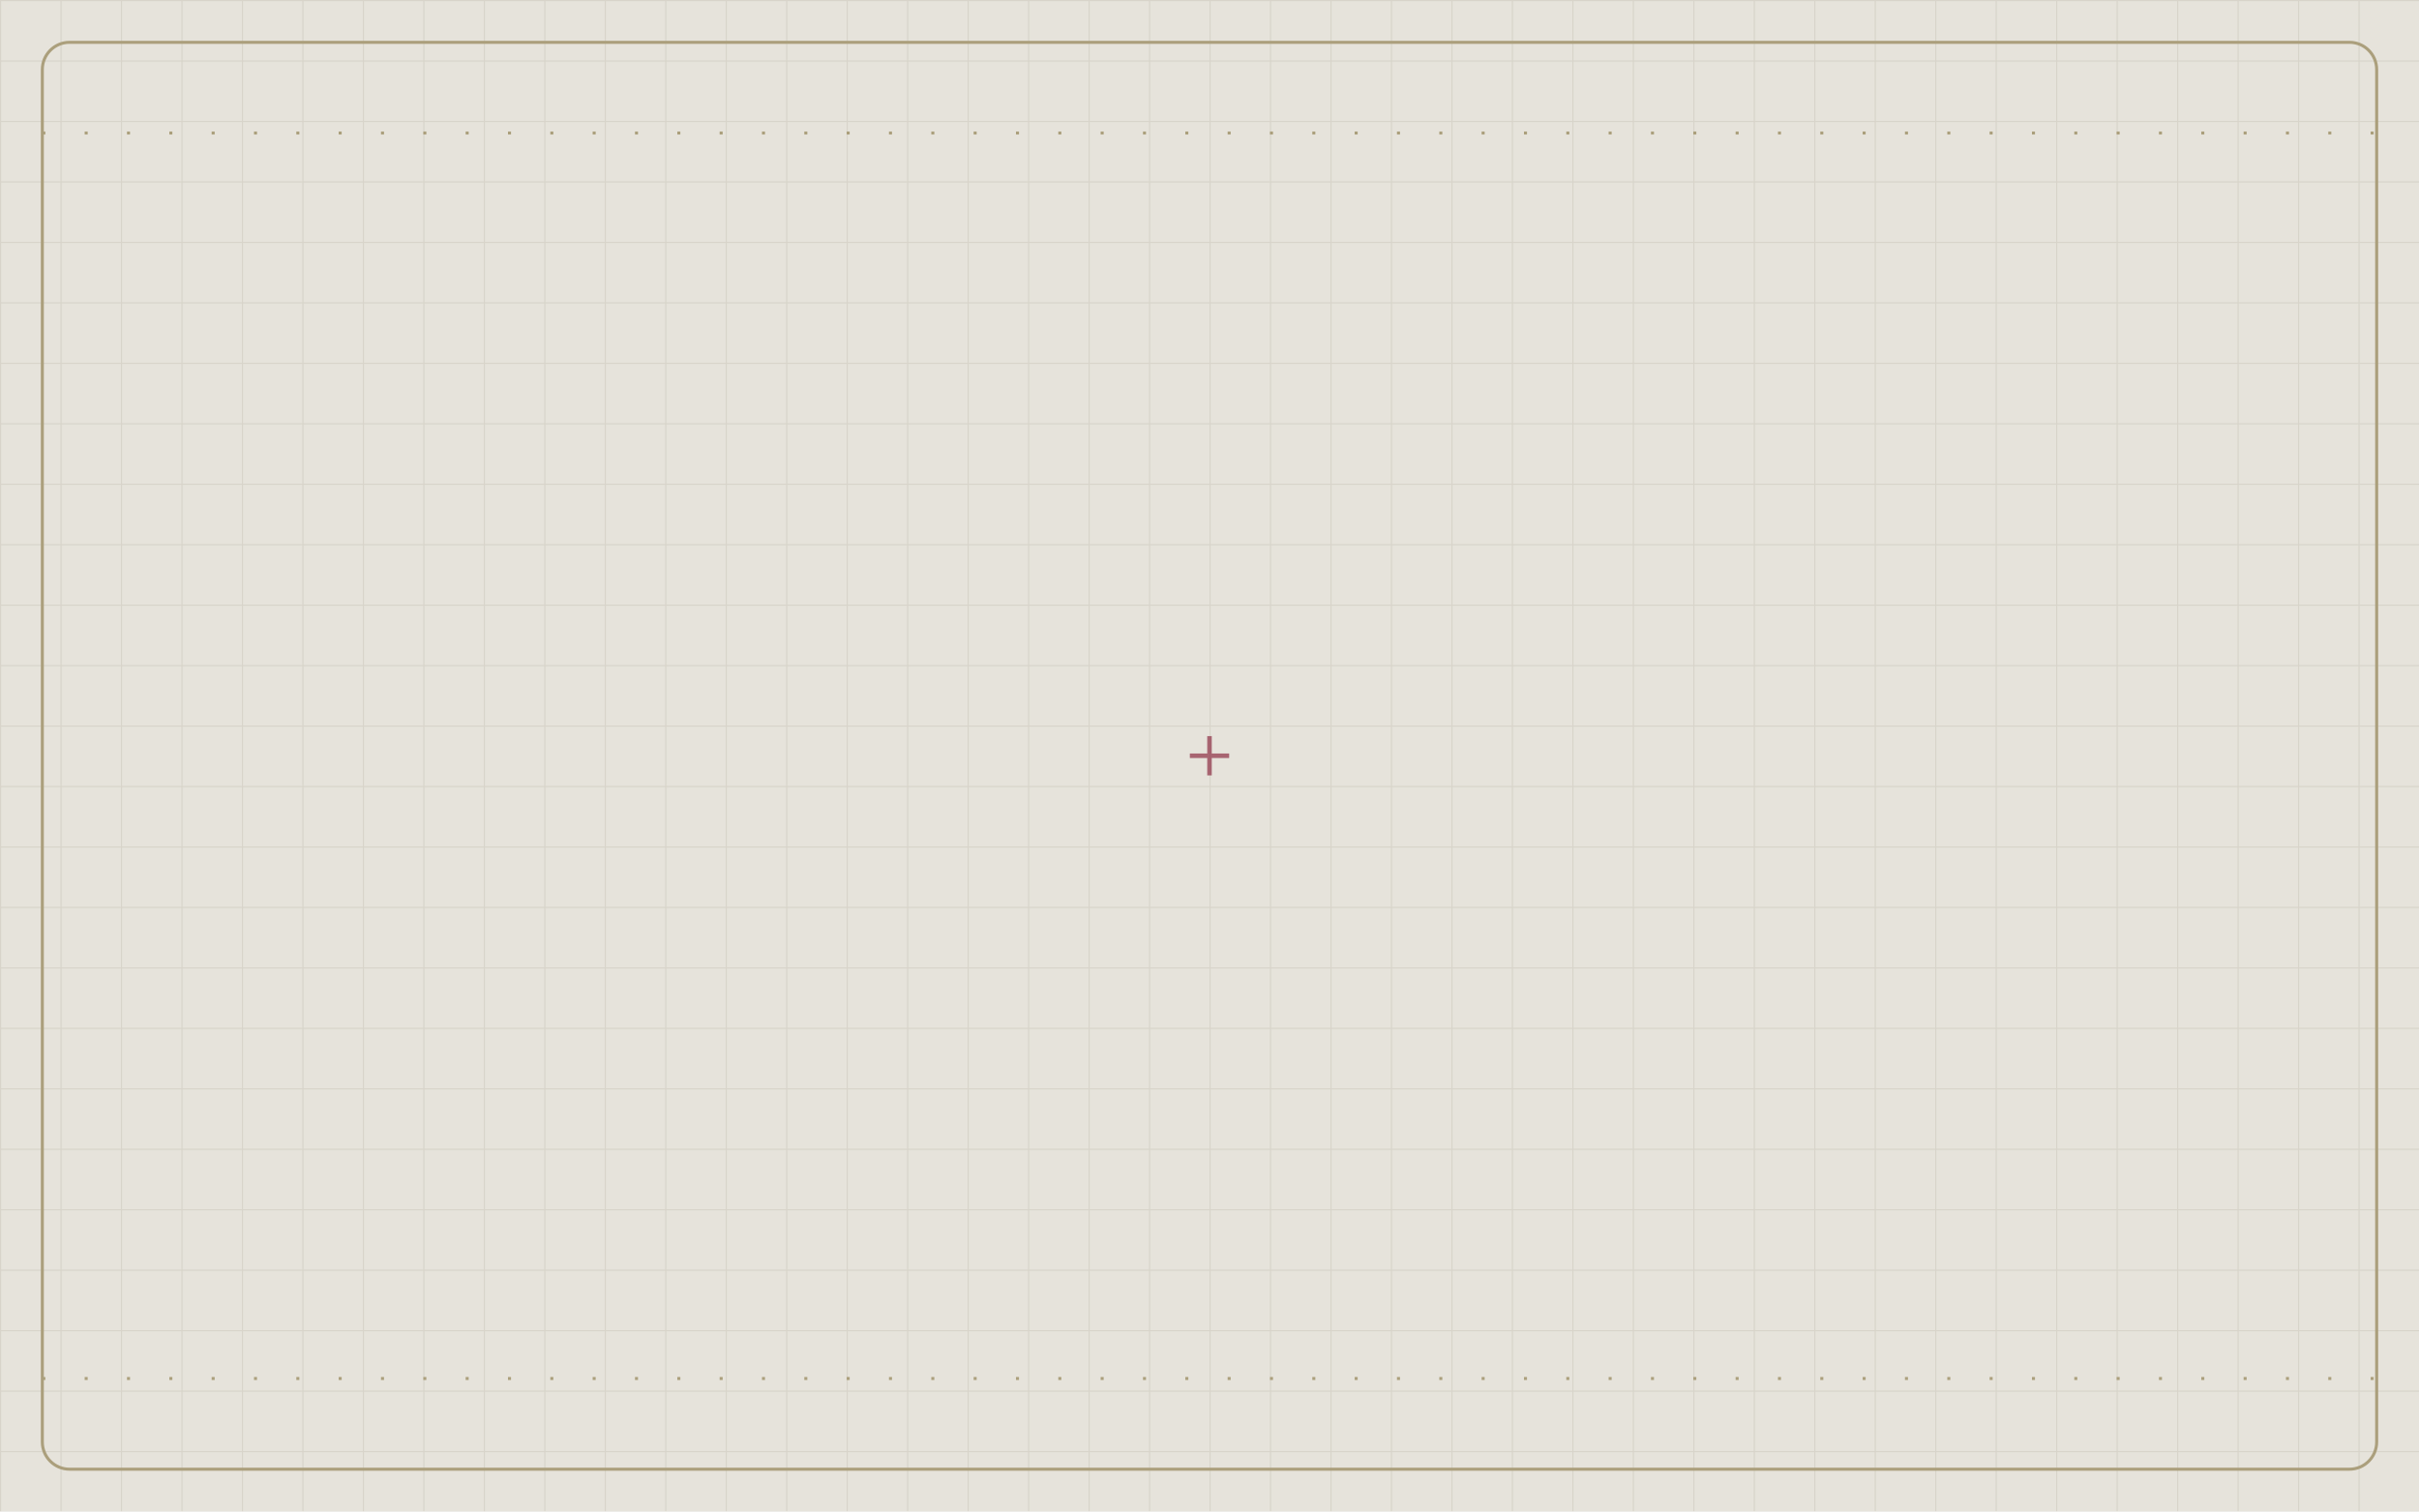
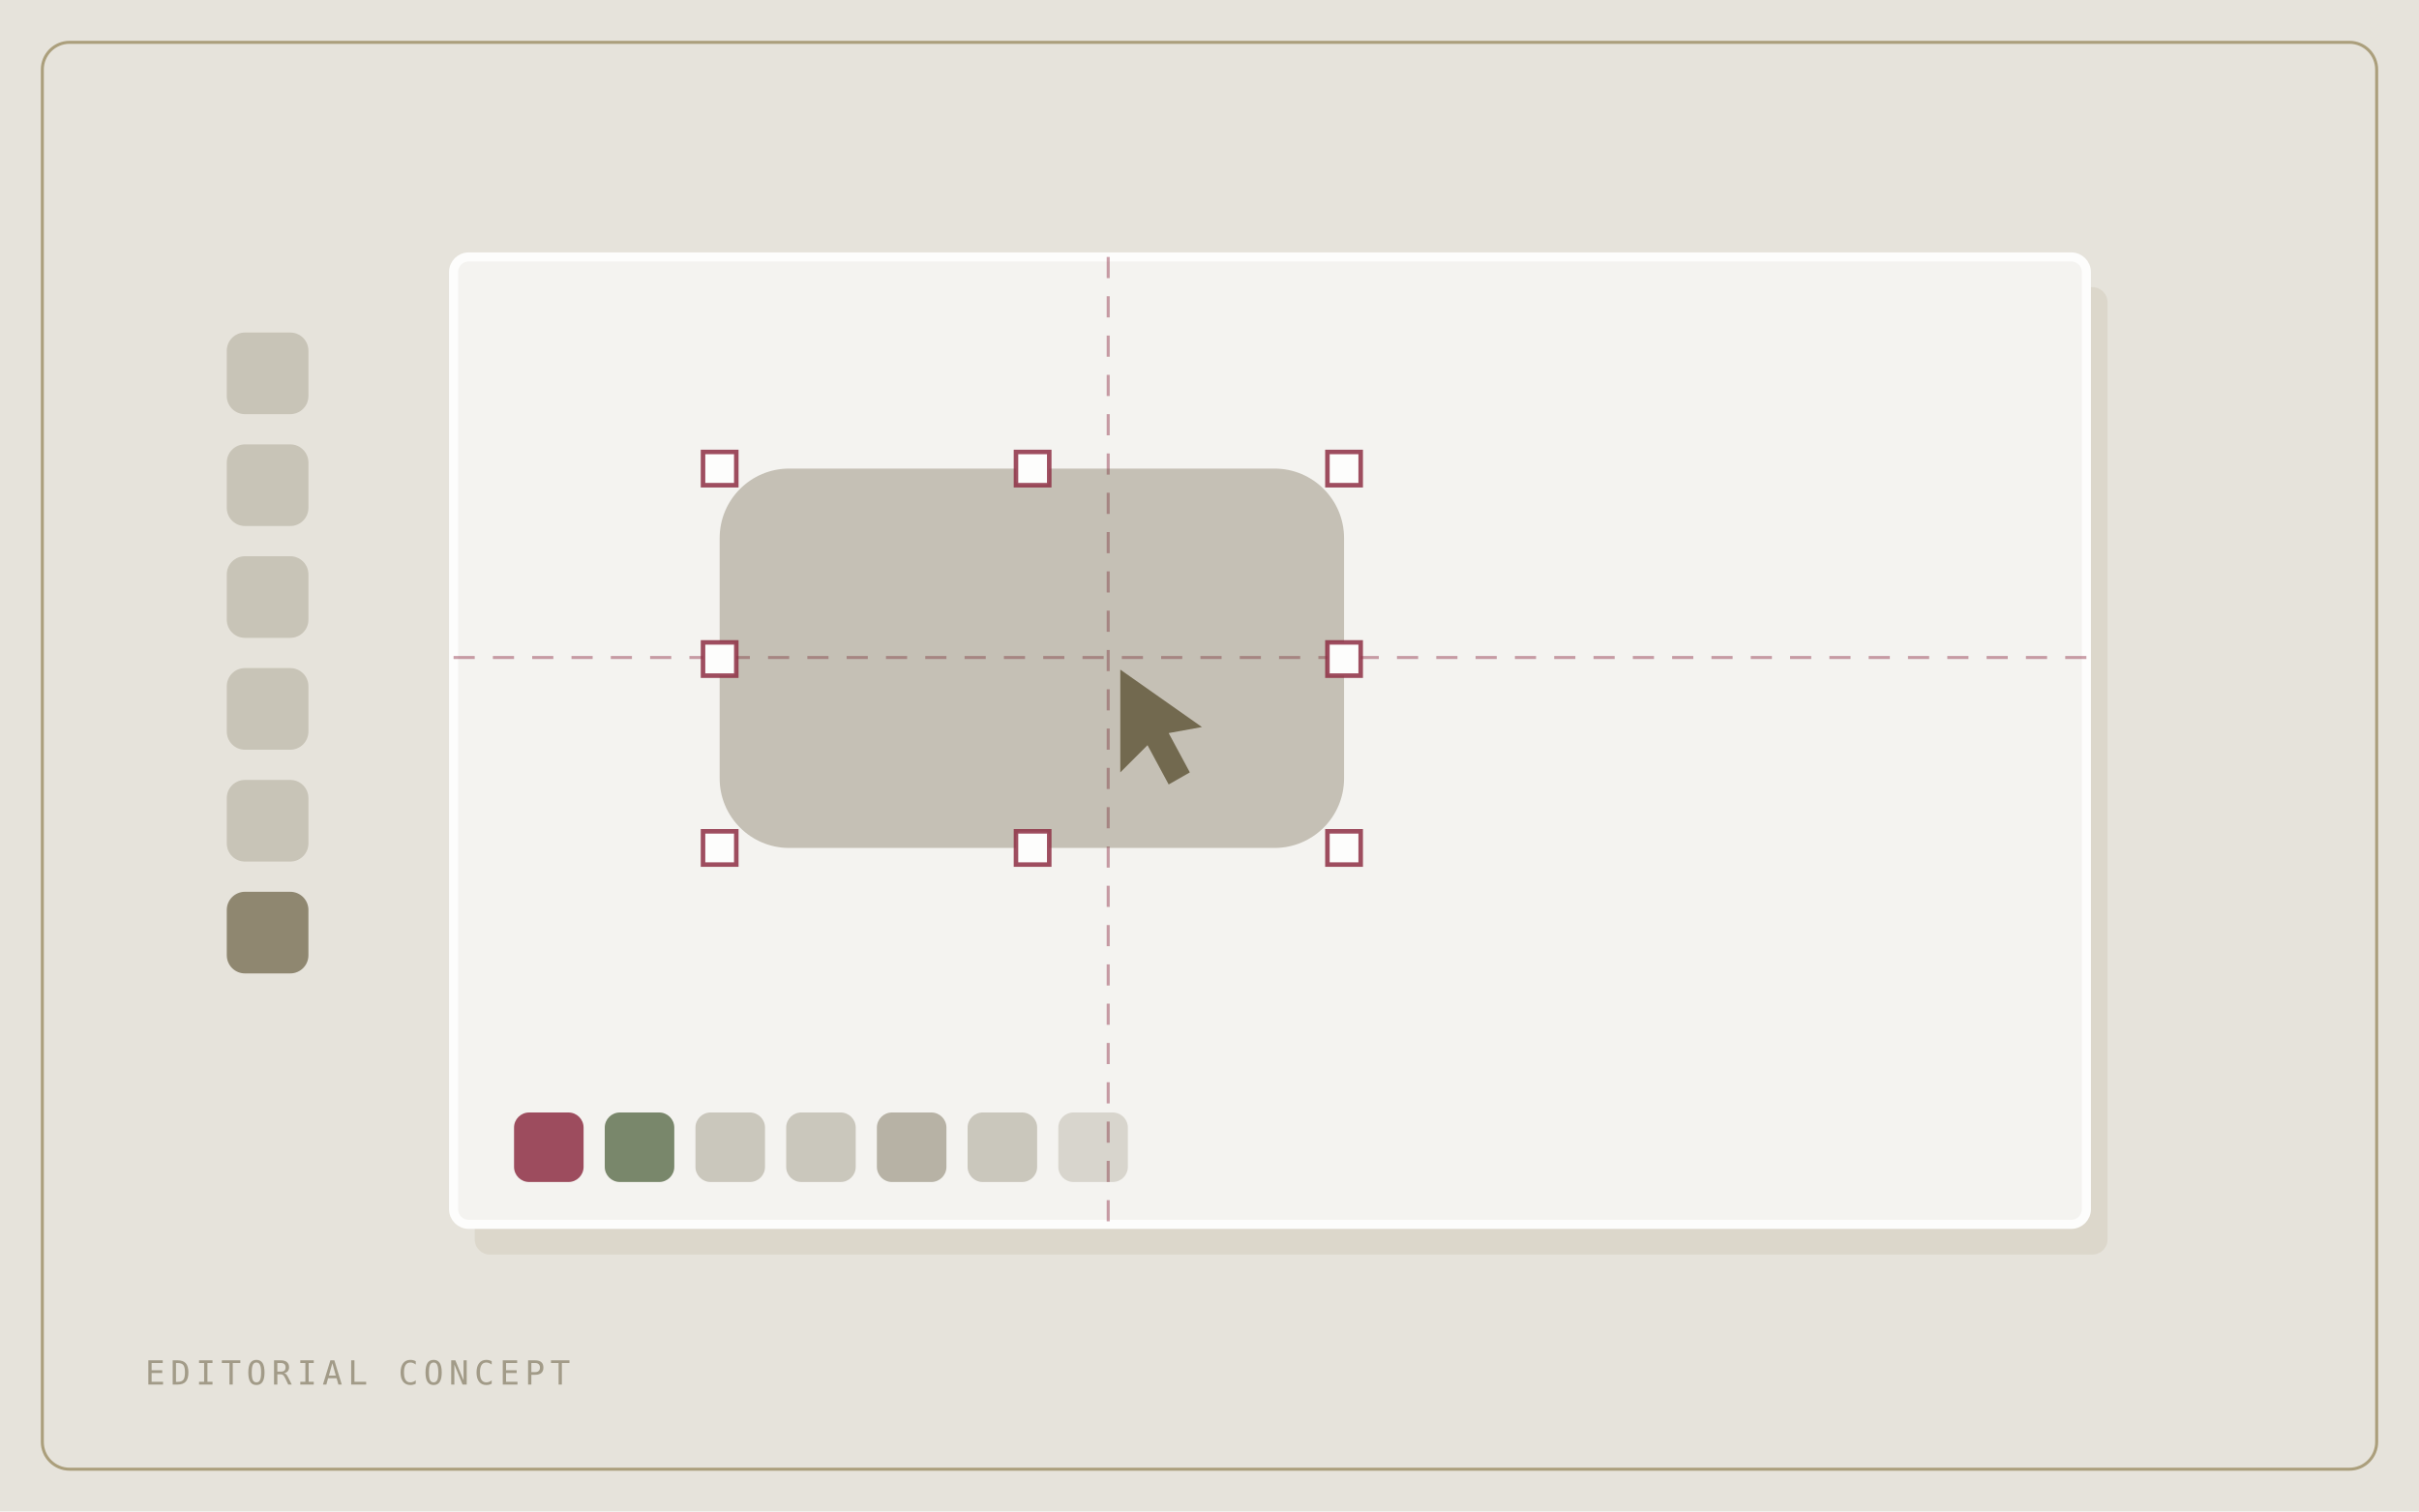
- <svg xmlns="http://www.w3.org/2000/svg" width="1600" height="1000" viewBox="0 0 1600 1000" role="presentation">
-   <defs>
-     <pattern id="ledger" width="40" height="40" patternUnits="userSpaceOnUse">
-       <path d="M40 0H0v40" fill="none" stroke="hsl(44 18% 34%)" stroke-opacity="0.11" stroke-width="1.5" />
-     </pattern>
-   </defs>
+ <svg xmlns="http://www.w3.org/2000/svg" width="1600" height="1000" viewBox="0 0 1600 1000" role="img" data-cover-art="artboard">
  <rect width="1600" height="1000" fill="hsl(44 18% 88%)" />
-   <rect width="1600" height="1000" fill="url(#ledger)" />
+   <rect x="314" y="190" width="1080" height="640" rx="10" fill="hsl(44 20% 55%)" fill-opacity="0.16" />
+   <rect x="300" y="170" width="1080" height="640" rx="10" fill="hsl(44 14% 95%)" stroke="hsl(44 12% 99%)" stroke-width="6" />
+   <path d="M733 170v640M300 435h1080" stroke="#8e2f45" stroke-opacity="0.45" stroke-width="2" stroke-dasharray="14 12" />
+   <rect x="476" y="310" width="413" height="251" rx="46" fill="hsl(44 22% 34%)" fill-opacity="0.34" />
+   <rect x="465" y="299" width="22" height="22" rx="3" fill="hsl(44 12% 99%)" />
+   <path d="M465 299h22v22h-22Z" fill="none" stroke="#8e2f45" stroke-width="3" stroke-opacity="0.85" stroke-linecap="round" />
+   <rect x="672" y="299" width="22" height="22" rx="3" fill="hsl(44 12% 99%)" />
+   <path d="M672 299h22v22h-22Z" fill="none" stroke="#8e2f45" stroke-width="3" stroke-opacity="0.85" stroke-linecap="round" />
+   <rect x="878" y="299" width="22" height="22" rx="3" fill="hsl(44 12% 99%)" />
+   <path d="M878 299h22v22h-22Z" fill="none" stroke="#8e2f45" stroke-width="3" stroke-opacity="0.85" stroke-linecap="round" />
+   <rect x="465" y="425" width="22" height="22" rx="3" fill="hsl(44 12% 99%)" />
+   <path d="M465 425h22v22h-22Z" fill="none" stroke="#8e2f45" stroke-width="3" stroke-opacity="0.85" stroke-linecap="round" />
+   <rect x="878" y="425" width="22" height="22" rx="3" fill="hsl(44 12% 99%)" />
+   <path d="M878 425h22v22h-22Z" fill="none" stroke="#8e2f45" stroke-width="3" stroke-opacity="0.85" stroke-linecap="round" />
+   <rect x="465" y="550" width="22" height="22" rx="3" fill="hsl(44 12% 99%)" />
+   <path d="M465 550h22v22h-22Z" fill="none" stroke="#8e2f45" stroke-width="3" stroke-opacity="0.85" stroke-linecap="round" />
+   <rect x="672" y="550" width="22" height="22" rx="3" fill="hsl(44 12% 99%)" />
+   <path d="M672 550h22v22h-22Z" fill="none" stroke="#8e2f45" stroke-width="3" stroke-opacity="0.85" stroke-linecap="round" />
+   <rect x="878" y="550" width="22" height="22" rx="3" fill="hsl(44 12% 99%)" />
+   <path d="M878 550h22v22h-22Z" fill="none" stroke="#8e2f45" stroke-width="3" stroke-opacity="0.85" stroke-linecap="round" />
+   <rect x="150" y="220" width="54" height="54" rx="12" fill="hsl(44 22% 34%)" fill-opacity="0.24" />
+   <rect x="150" y="294" width="54" height="54" rx="12" fill="hsl(44 22% 34%)" fill-opacity="0.24" />
+   <rect x="150" y="368" width="54" height="54" rx="12" fill="hsl(44 22% 34%)" fill-opacity="0.24" />
+   <rect x="150" y="442" width="54" height="54" rx="12" fill="hsl(44 22% 34%)" fill-opacity="0.24" />
+   <rect x="150" y="516" width="54" height="54" rx="12" fill="hsl(44 22% 34%)" fill-opacity="0.24" />
+   <rect x="150" y="590" width="54" height="54" rx="12" fill="hsl(44 22% 34%)" fill-opacity="0.7" />
+   <rect x="340" y="736" width="46" height="46" rx="10" fill="#8e2f45" fill-opacity="0.85" />
+   <rect x="400" y="736" width="46" height="46" rx="10" fill="#647554" fill-opacity="0.85" />
+   <rect x="460" y="736" width="46" height="46" rx="10" fill="hsl(44 22% 34%)" fill-opacity="0.3" />
+   <rect x="520" y="736" width="46" height="46" rx="10" fill="hsl(44 22% 34%)" fill-opacity="0.3" />
+   <rect x="580" y="736" width="46" height="46" rx="10" fill="hsl(44 22% 34%)" fill-opacity="0.44" />
+   <rect x="640" y="736" width="46" height="46" rx="10" fill="hsl(44 22% 34%)" fill-opacity="0.3" />
+   <rect x="700" y="736" width="46" height="46" rx="10" fill="hsl(44 22% 34%)" fill-opacity="0.2" />
+   <polygon points="741 443 741 511 759 493 773 519 787 511 773 485 795 481" fill="hsl(44 22% 34%)" fill-opacity="0.9" />
  <rect x="28" y="28" width="1544" height="944" fill="none" stroke="hsl(44 22% 58%)" stroke-width="2" rx="18" />
-   <line x1="28" y1="88" x2="1572" y2="88" stroke="hsl(44 22% 58%)" stroke-width="2" stroke-dasharray="2 26" />
-   <line x1="28" y1="912" x2="1572" y2="912" stroke="hsl(44 22% 58%)" stroke-width="2" stroke-dasharray="2 26" />
-   <path d="M787 500h26M800 487v26" stroke="#8e2f45" stroke-opacity="0.7" stroke-width="3" />
+   <text x="96" y="916" fill="hsl(44 22% 34%)" fill-opacity="0.55" font-family="ui-monospace, SFMono-Regular, Menlo, monospace" font-size="22" letter-spacing="3.5">EDITORIAL CONCEPT</text>
</svg>
